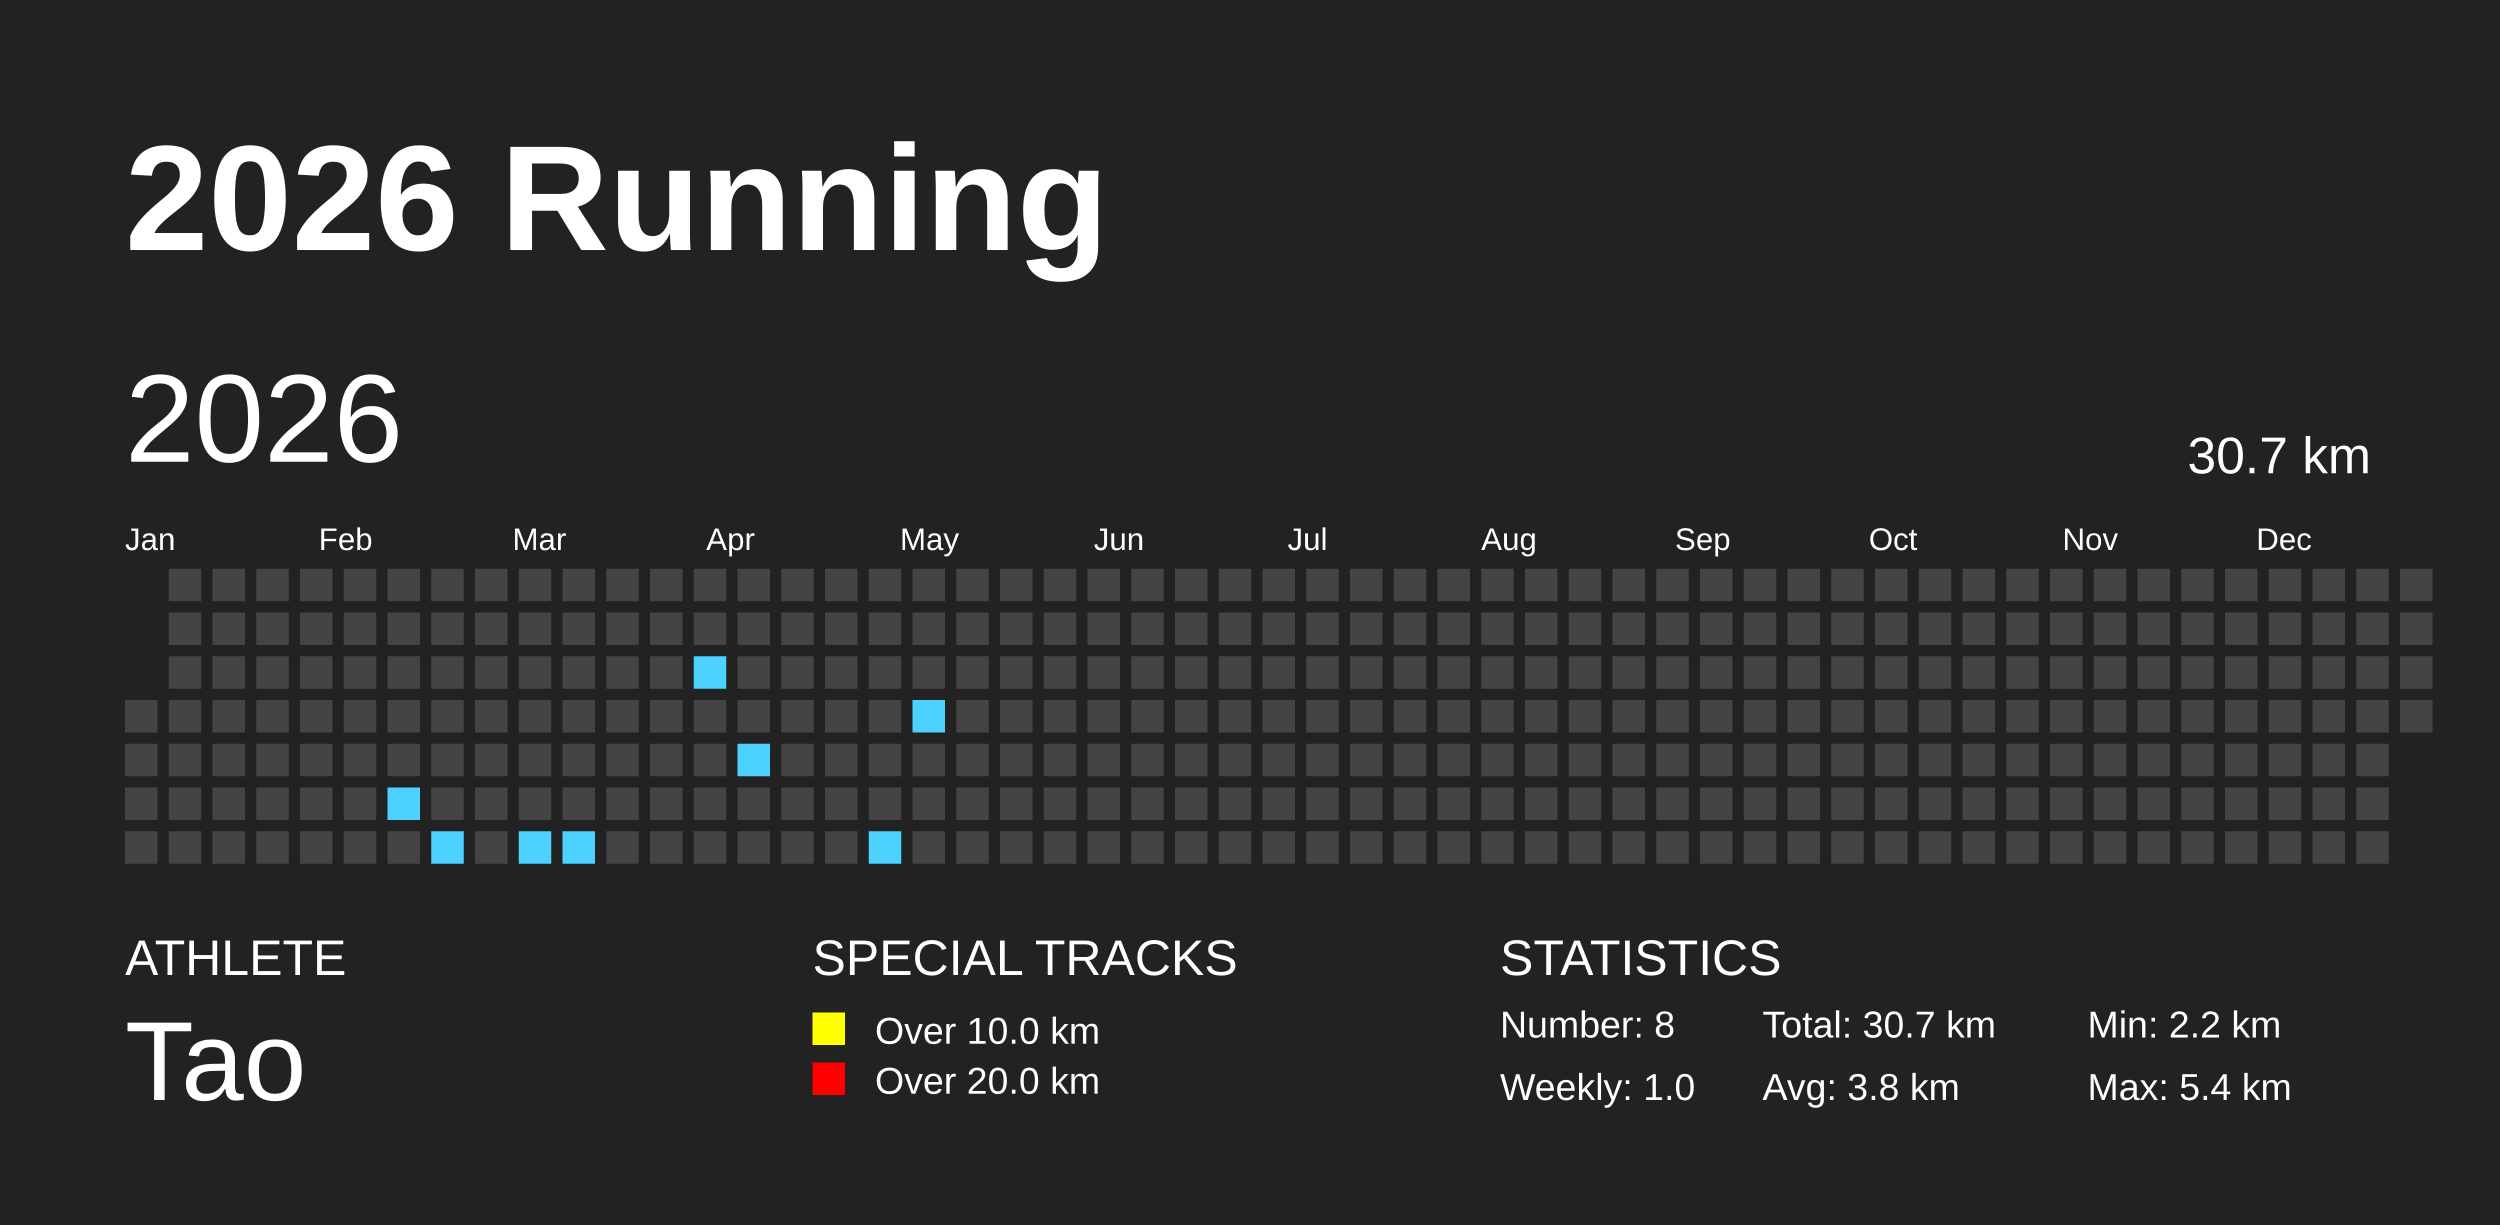
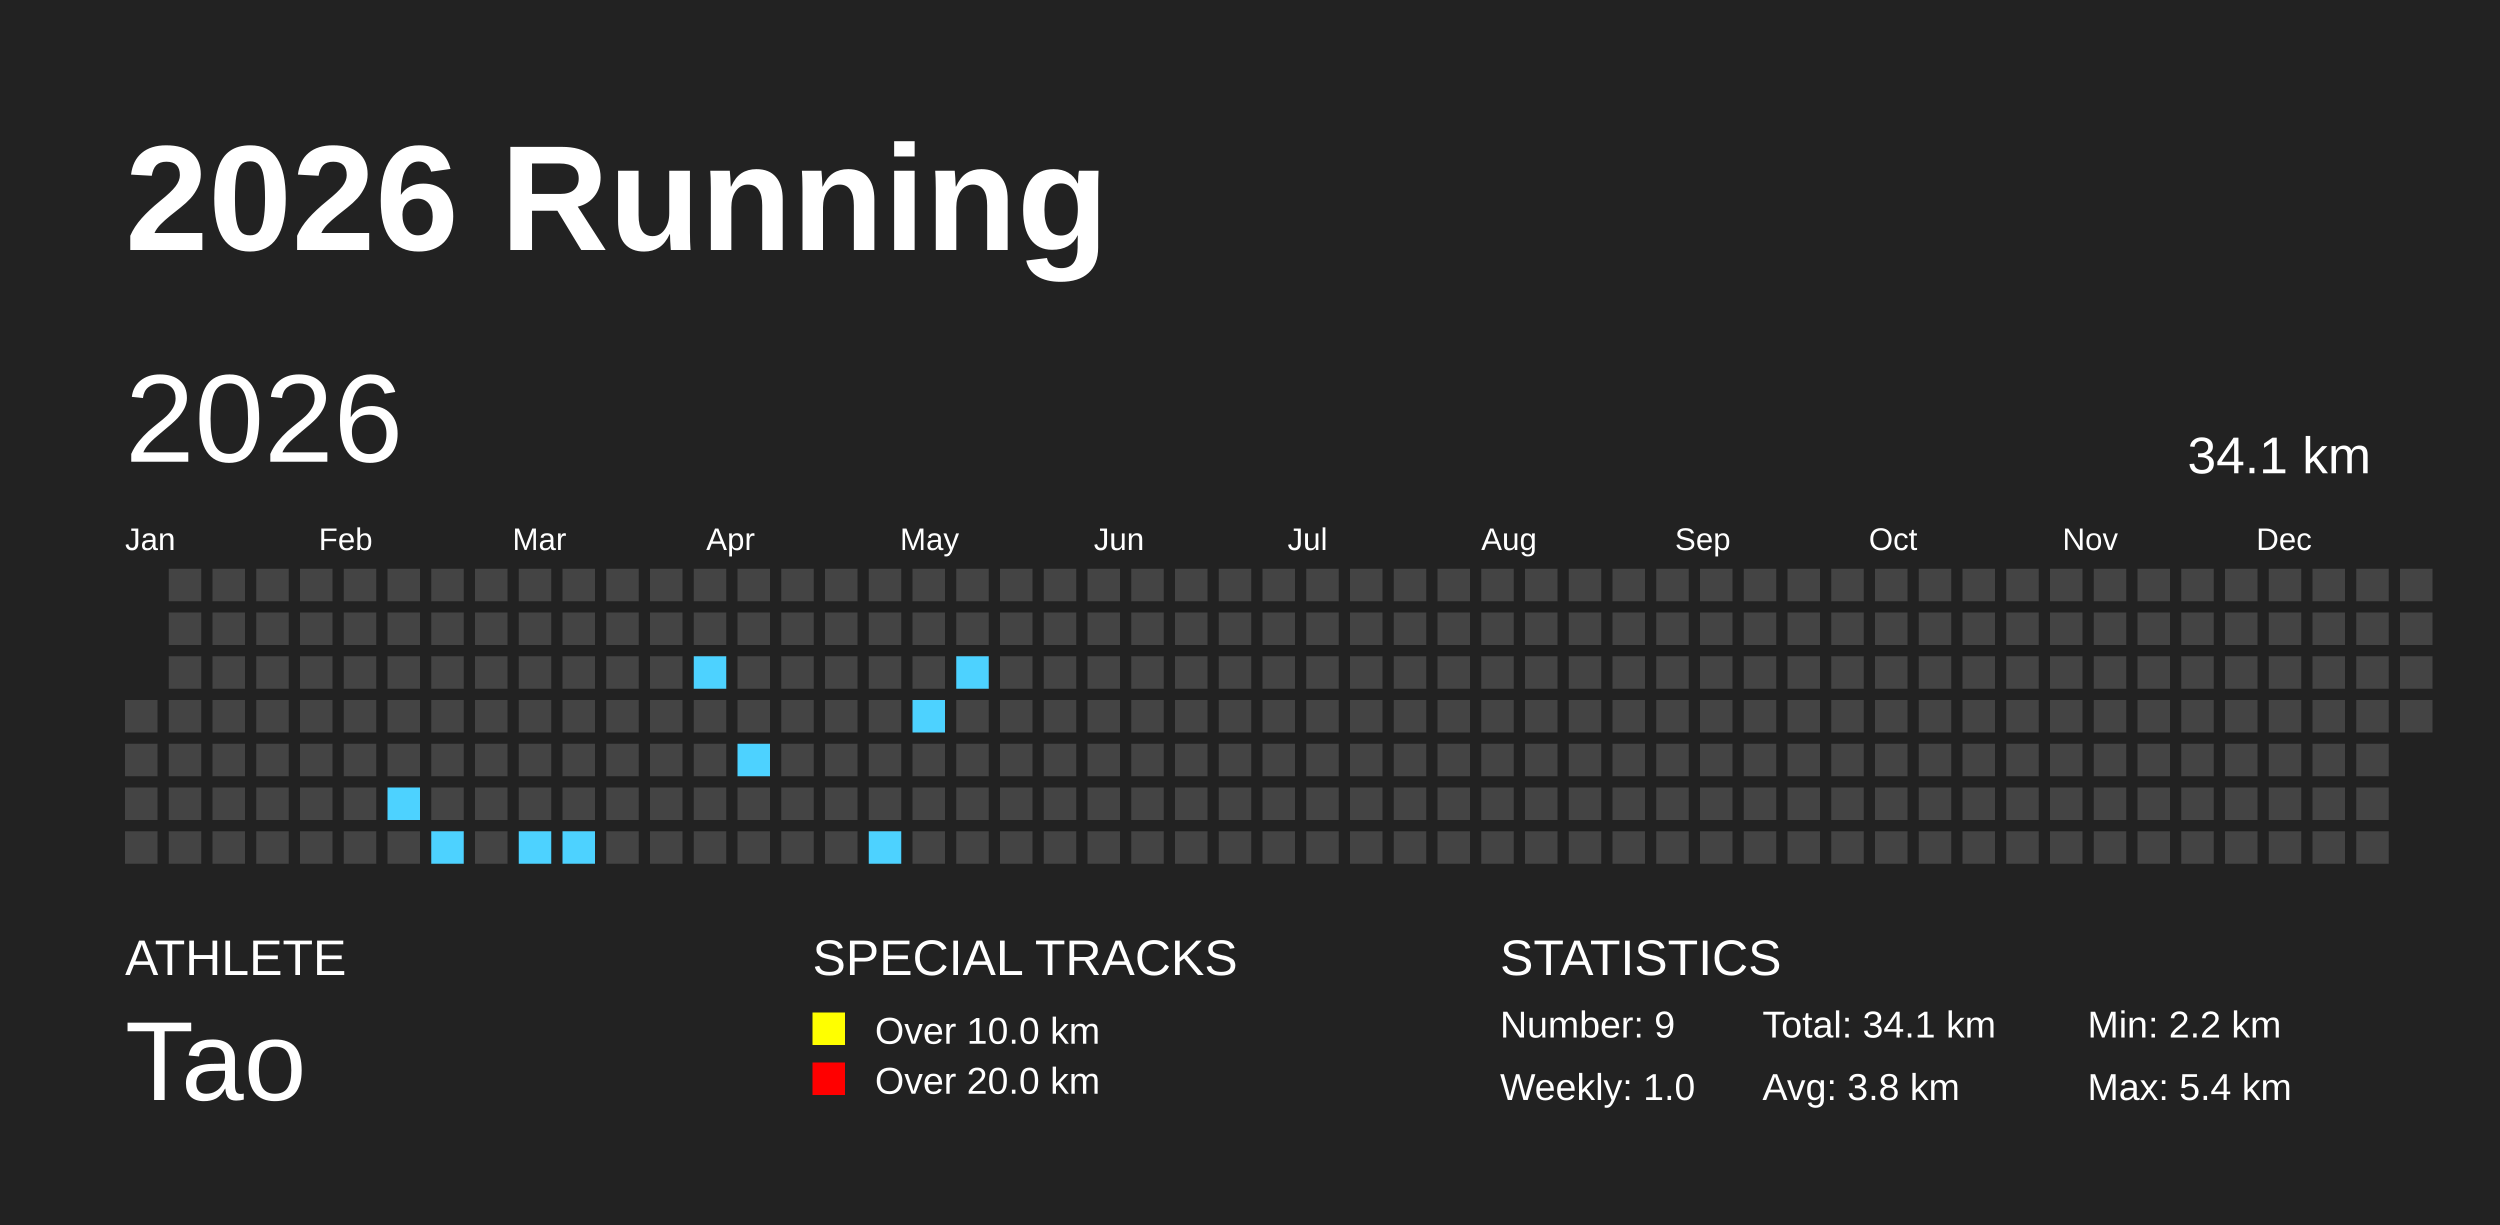
<svg xmlns="http://www.w3.org/2000/svg" baseProfile="full" height="98mm" version="1.1" viewBox="0,0,200,98" width="200mm">
  <defs />
  <rect fill="#222222" height="98" width="200" x="0" y="0" />
  <text fill="#FFFFFF" style="font-size:12px; font-family:Arial; font-weight:bold;" x="10" y="20">2026 Running</text>
  <text fill="#FFFFFF" style="font-size:4px; font-family:Arial" x="10" y="78">ATHLETE</text>
  <text fill="#FFFFFF" style="font-size:9px; font-family:Arial" x="10" y="88">Tao</text>
  <text fill="#FFFFFF" style="font-size:4px; font-family:Arial" x="65" y="78">SPECIAL TRACKS</text>
  <rect fill="yellow" height="2.6" width="2.6" x="65" y="81" />
  <text fill="#FFFFFF" style="font-size:3px; font-family:Arial" x="70" y="83.5">Over 10.0 km</text>
  <rect fill="red" height="2.6" width="2.6" x="65" y="85" />
  <text fill="#FFFFFF" style="font-size:3px; font-family:Arial" x="70" y="87.5">Over 20.0 km</text>
  <text fill="#FFFFFF" style="font-size:4px; font-family:Arial" x="120" y="78">STATISTICS</text>
-   <text fill="#FFFFFF" style="font-size:3px; font-family:Arial" x="120" y="83">Number: 8</text>
+   <text fill="#FFFFFF" style="font-size:3px; font-family:Arial" x="120" y="83">Number: 9</text>
  <text fill="#FFFFFF" style="font-size:3px; font-family:Arial" x="120" y="88">Weekly: 1.0</text>
-   <text fill="#FFFFFF" style="font-size:3px; font-family:Arial" x="141" y="83">Total: 30.7 km</text>
+   <text fill="#FFFFFF" style="font-size:3px; font-family:Arial" x="141" y="83">Total: 34.1 km</text>
  <text fill="#FFFFFF" style="font-size:3px; font-family:Arial" x="141" y="88">Avg: 3.8 km</text>
  <text fill="#FFFFFF" style="font-size:3px; font-family:Arial" x="167" y="83">Min: 2.2 km</text>
  <text fill="#FFFFFF" style="font-size:3px; font-family:Arial" x="167" y="88">Max: 5.4 km</text>
  <text dominant-baseline="hanging" fill="#FFFFFF" style="font-size:10.0px; font-family:Arial;" x="10" y="30">2026</text>
-   <text dominant-baseline="hanging" fill="#FFFFFF" style="font-size:4.125px; font-family:Arial;" x="175" y="35">30.7 km</text>
+   <text dominant-baseline="hanging" fill="#FFFFFF" style="font-size:4.125px; font-family:Arial;" x="175" y="35">34.1 km</text>
  <text fill="#FFFFFF" style="font-size:2.5px; font-family:Arial" x="10.0" y="44">Jan</text>
  <text fill="#FFFFFF" style="font-size:2.5px; font-family:Arial" x="25.5" y="44">Feb</text>
  <text fill="#FFFFFF" style="font-size:2.5px; font-family:Arial" x="41.0" y="44">Mar</text>
  <text fill="#FFFFFF" style="font-size:2.5px; font-family:Arial" x="56.5" y="44">Apr</text>
  <text fill="#FFFFFF" style="font-size:2.5px; font-family:Arial" x="72.0" y="44">May</text>
  <text fill="#FFFFFF" style="font-size:2.5px; font-family:Arial" x="87.5" y="44">Jun</text>
  <text fill="#FFFFFF" style="font-size:2.5px; font-family:Arial" x="103.0" y="44">Jul</text>
  <text fill="#FFFFFF" style="font-size:2.5px; font-family:Arial" x="118.5" y="44">Aug</text>
  <text fill="#FFFFFF" style="font-size:2.5px; font-family:Arial" x="134.0" y="44">Sep</text>
  <text fill="#FFFFFF" style="font-size:2.5px; font-family:Arial" x="149.5" y="44">Oct</text>
  <text fill="#FFFFFF" style="font-size:2.5px; font-family:Arial" x="165.0" y="44">Nov</text>
  <text fill="#FFFFFF" style="font-size:2.5px; font-family:Arial" x="180.5" y="44">Dec</text>
  <rect fill="#444444" height="2.6" width="2.6" x="10.0" y="56.0" />
  <rect fill="#444444" height="2.6" width="2.6" x="10.0" y="59.5" />
  <rect fill="#444444" height="2.6" width="2.6" x="10.0" y="63.0" />
  <rect fill="#444444" height="2.6" width="2.6" x="10.0" y="66.5" />
  <rect fill="#444444" height="2.6" width="2.6" x="13.5" y="45.5" />
  <rect fill="#444444" height="2.6" width="2.6" x="13.5" y="49.0" />
  <rect fill="#444444" height="2.6" width="2.6" x="13.5" y="52.5" />
  <rect fill="#444444" height="2.6" width="2.6" x="13.5" y="56.0" />
  <rect fill="#444444" height="2.6" width="2.6" x="13.5" y="59.5" />
  <rect fill="#444444" height="2.6" width="2.6" x="13.5" y="63.0" />
  <rect fill="#444444" height="2.6" width="2.6" x="13.5" y="66.5" />
  <rect fill="#444444" height="2.6" width="2.6" x="17.0" y="45.5" />
  <rect fill="#444444" height="2.6" width="2.6" x="17.0" y="49.0" />
  <rect fill="#444444" height="2.6" width="2.6" x="17.0" y="52.5" />
  <rect fill="#444444" height="2.6" width="2.6" x="17.0" y="56.0" />
  <rect fill="#444444" height="2.6" width="2.6" x="17.0" y="59.5" />
  <rect fill="#444444" height="2.6" width="2.6" x="17.0" y="63.0" />
  <rect fill="#444444" height="2.6" width="2.6" x="17.0" y="66.5" />
  <rect fill="#444444" height="2.6" width="2.6" x="20.5" y="45.5" />
  <rect fill="#444444" height="2.6" width="2.6" x="20.5" y="49.0" />
  <rect fill="#444444" height="2.6" width="2.6" x="20.5" y="52.5" />
  <rect fill="#444444" height="2.6" width="2.6" x="20.5" y="56.0" />
  <rect fill="#444444" height="2.6" width="2.6" x="20.5" y="59.5" />
  <rect fill="#444444" height="2.6" width="2.6" x="20.5" y="63.0" />
  <rect fill="#444444" height="2.6" width="2.6" x="20.5" y="66.5" />
  <rect fill="#444444" height="2.6" width="2.6" x="24.0" y="45.5" />
  <rect fill="#444444" height="2.6" width="2.6" x="24.0" y="49.0" />
  <rect fill="#444444" height="2.6" width="2.6" x="24.0" y="52.5" />
  <rect fill="#444444" height="2.6" width="2.6" x="24.0" y="56.0" />
  <rect fill="#444444" height="2.6" width="2.6" x="24.0" y="59.5" />
  <rect fill="#444444" height="2.6" width="2.6" x="24.0" y="63.0" />
  <rect fill="#444444" height="2.6" width="2.6" x="24.0" y="66.5" />
  <rect fill="#444444" height="2.6" width="2.6" x="27.5" y="45.5" />
  <rect fill="#444444" height="2.6" width="2.6" x="27.5" y="49.0" />
  <rect fill="#444444" height="2.6" width="2.6" x="27.5" y="52.5" />
  <rect fill="#444444" height="2.6" width="2.6" x="27.5" y="56.0" />
  <rect fill="#444444" height="2.6" width="2.6" x="27.5" y="59.5" />
  <rect fill="#444444" height="2.6" width="2.6" x="27.5" y="63.0" />
  <rect fill="#444444" height="2.6" width="2.6" x="27.5" y="66.5" />
  <rect fill="#444444" height="2.6" width="2.6" x="31.0" y="45.5" />
  <rect fill="#444444" height="2.6" width="2.6" x="31.0" y="49.0" />
  <rect fill="#444444" height="2.6" width="2.6" x="31.0" y="52.5" />
  <rect fill="#444444" height="2.6" width="2.6" x="31.0" y="56.0" />
  <rect fill="#444444" height="2.6" width="2.6" x="31.0" y="59.5" />
  <rect fill="#4DD2FF" height="2.6" width="2.6" x="31.0" y="63.0" />
  <rect fill="#444444" height="2.6" width="2.6" x="31.0" y="66.5" />
  <rect fill="#444444" height="2.6" width="2.6" x="34.5" y="45.5" />
  <rect fill="#444444" height="2.6" width="2.6" x="34.5" y="49.0" />
  <rect fill="#444444" height="2.6" width="2.6" x="34.5" y="52.5" />
  <rect fill="#444444" height="2.6" width="2.6" x="34.5" y="56.0" />
  <rect fill="#444444" height="2.6" width="2.6" x="34.5" y="59.5" />
  <rect fill="#444444" height="2.6" width="2.6" x="34.5" y="63.0" />
  <rect fill="#4DD2FF" height="2.6" width="2.6" x="34.5" y="66.5" />
  <rect fill="#444444" height="2.6" width="2.6" x="38.0" y="45.5" />
  <rect fill="#444444" height="2.6" width="2.6" x="38.0" y="49.0" />
  <rect fill="#444444" height="2.6" width="2.6" x="38.0" y="52.5" />
  <rect fill="#444444" height="2.6" width="2.6" x="38.0" y="56.0" />
  <rect fill="#444444" height="2.6" width="2.6" x="38.0" y="59.5" />
  <rect fill="#444444" height="2.6" width="2.6" x="38.0" y="63.0" />
  <rect fill="#444444" height="2.6" width="2.6" x="38.0" y="66.5" />
  <rect fill="#444444" height="2.6" width="2.6" x="41.5" y="45.5" />
  <rect fill="#444444" height="2.6" width="2.6" x="41.5" y="49.0" />
  <rect fill="#444444" height="2.6" width="2.6" x="41.5" y="52.5" />
  <rect fill="#444444" height="2.6" width="2.6" x="41.5" y="56.0" />
  <rect fill="#444444" height="2.6" width="2.6" x="41.5" y="59.5" />
  <rect fill="#444444" height="2.6" width="2.6" x="41.5" y="63.0" />
  <rect fill="#4DD2FF" height="2.6" width="2.6" x="41.5" y="66.5" />
  <rect fill="#444444" height="2.6" width="2.6" x="45.0" y="45.5" />
  <rect fill="#444444" height="2.6" width="2.6" x="45.0" y="49.0" />
  <rect fill="#444444" height="2.6" width="2.6" x="45.0" y="52.5" />
  <rect fill="#444444" height="2.6" width="2.6" x="45.0" y="56.0" />
  <rect fill="#444444" height="2.6" width="2.6" x="45.0" y="59.5" />
  <rect fill="#444444" height="2.6" width="2.6" x="45.0" y="63.0" />
  <rect fill="#4DD2FF" height="2.6" width="2.6" x="45.0" y="66.5" />
  <rect fill="#444444" height="2.6" width="2.6" x="48.5" y="45.5" />
  <rect fill="#444444" height="2.6" width="2.6" x="48.5" y="49.0" />
  <rect fill="#444444" height="2.6" width="2.6" x="48.5" y="52.5" />
  <rect fill="#444444" height="2.6" width="2.6" x="48.5" y="56.0" />
  <rect fill="#444444" height="2.6" width="2.6" x="48.5" y="59.5" />
  <rect fill="#444444" height="2.6" width="2.6" x="48.5" y="63.0" />
  <rect fill="#444444" height="2.6" width="2.6" x="48.5" y="66.5" />
  <rect fill="#444444" height="2.6" width="2.6" x="52.0" y="45.5" />
  <rect fill="#444444" height="2.6" width="2.6" x="52.0" y="49.0" />
  <rect fill="#444444" height="2.6" width="2.6" x="52.0" y="52.5" />
  <rect fill="#444444" height="2.6" width="2.6" x="52.0" y="56.0" />
  <rect fill="#444444" height="2.6" width="2.6" x="52.0" y="59.5" />
  <rect fill="#444444" height="2.6" width="2.6" x="52.0" y="63.0" />
  <rect fill="#444444" height="2.6" width="2.6" x="52.0" y="66.5" />
  <rect fill="#444444" height="2.6" width="2.6" x="55.5" y="45.5" />
  <rect fill="#444444" height="2.6" width="2.6" x="55.5" y="49.0" />
  <rect fill="#4DD2FF" height="2.6" width="2.6" x="55.5" y="52.5" />
  <rect fill="#444444" height="2.6" width="2.6" x="55.5" y="56.0" />
  <rect fill="#444444" height="2.6" width="2.6" x="55.5" y="59.5" />
  <rect fill="#444444" height="2.6" width="2.6" x="55.5" y="63.0" />
  <rect fill="#444444" height="2.6" width="2.6" x="55.5" y="66.5" />
  <rect fill="#444444" height="2.6" width="2.6" x="59.0" y="45.5" />
  <rect fill="#444444" height="2.6" width="2.6" x="59.0" y="49.0" />
  <rect fill="#444444" height="2.6" width="2.6" x="59.0" y="52.5" />
  <rect fill="#444444" height="2.6" width="2.6" x="59.0" y="56.0" />
  <rect fill="#4DD2FF" height="2.6" width="2.6" x="59.0" y="59.5" />
  <rect fill="#444444" height="2.6" width="2.6" x="59.0" y="63.0" />
  <rect fill="#444444" height="2.6" width="2.6" x="59.0" y="66.5" />
  <rect fill="#444444" height="2.6" width="2.6" x="62.5" y="45.5" />
  <rect fill="#444444" height="2.6" width="2.6" x="62.5" y="49.0" />
  <rect fill="#444444" height="2.6" width="2.6" x="62.5" y="52.5" />
  <rect fill="#444444" height="2.6" width="2.6" x="62.5" y="56.0" />
  <rect fill="#444444" height="2.6" width="2.6" x="62.5" y="59.5" />
  <rect fill="#444444" height="2.6" width="2.6" x="62.5" y="63.0" />
  <rect fill="#444444" height="2.6" width="2.6" x="62.5" y="66.5" />
  <rect fill="#444444" height="2.6" width="2.6" x="66.0" y="45.5" />
  <rect fill="#444444" height="2.6" width="2.6" x="66.0" y="49.0" />
  <rect fill="#444444" height="2.6" width="2.6" x="66.0" y="52.5" />
  <rect fill="#444444" height="2.6" width="2.6" x="66.0" y="56.0" />
  <rect fill="#444444" height="2.6" width="2.6" x="66.0" y="59.5" />
  <rect fill="#444444" height="2.6" width="2.6" x="66.0" y="63.0" />
  <rect fill="#444444" height="2.6" width="2.6" x="66.0" y="66.5" />
  <rect fill="#444444" height="2.6" width="2.6" x="69.5" y="45.5" />
  <rect fill="#444444" height="2.6" width="2.6" x="69.5" y="49.0" />
  <rect fill="#444444" height="2.6" width="2.6" x="69.5" y="52.5" />
  <rect fill="#444444" height="2.6" width="2.6" x="69.5" y="56.0" />
  <rect fill="#444444" height="2.6" width="2.6" x="69.5" y="59.5" />
  <rect fill="#444444" height="2.6" width="2.6" x="69.5" y="63.0" />
  <rect fill="#4DD2FF" height="2.6" width="2.6" x="69.5" y="66.5" />
  <rect fill="#444444" height="2.6" width="2.6" x="73.0" y="45.5" />
  <rect fill="#444444" height="2.6" width="2.6" x="73.0" y="49.0" />
  <rect fill="#444444" height="2.6" width="2.6" x="73.0" y="52.5" />
  <rect fill="#4DD2FF" height="2.6" width="2.6" x="73.0" y="56.0" />
  <rect fill="#444444" height="2.6" width="2.6" x="73.0" y="59.5" />
  <rect fill="#444444" height="2.6" width="2.6" x="73.0" y="63.0" />
  <rect fill="#444444" height="2.6" width="2.6" x="73.0" y="66.5" />
  <rect fill="#444444" height="2.6" width="2.6" x="76.5" y="45.5" />
  <rect fill="#444444" height="2.6" width="2.6" x="76.5" y="49.0" />
-   <rect fill="#444444" height="2.6" width="2.6" x="76.5" y="52.5" />
+   <rect fill="#4DD2FF" height="2.6" width="2.6" x="76.5" y="52.5" />
  <rect fill="#444444" height="2.6" width="2.6" x="76.5" y="56.0" />
  <rect fill="#444444" height="2.6" width="2.6" x="76.5" y="59.5" />
  <rect fill="#444444" height="2.6" width="2.6" x="76.5" y="63.0" />
  <rect fill="#444444" height="2.6" width="2.6" x="76.5" y="66.5" />
  <rect fill="#444444" height="2.6" width="2.6" x="80.0" y="45.5" />
  <rect fill="#444444" height="2.6" width="2.6" x="80.0" y="49.0" />
  <rect fill="#444444" height="2.6" width="2.6" x="80.0" y="52.5" />
  <rect fill="#444444" height="2.6" width="2.6" x="80.0" y="56.0" />
  <rect fill="#444444" height="2.6" width="2.6" x="80.0" y="59.5" />
  <rect fill="#444444" height="2.6" width="2.6" x="80.0" y="63.0" />
  <rect fill="#444444" height="2.6" width="2.6" x="80.0" y="66.5" />
  <rect fill="#444444" height="2.6" width="2.6" x="83.5" y="45.5" />
  <rect fill="#444444" height="2.6" width="2.6" x="83.5" y="49.0" />
  <rect fill="#444444" height="2.6" width="2.6" x="83.5" y="52.5" />
  <rect fill="#444444" height="2.6" width="2.6" x="83.5" y="56.0" />
  <rect fill="#444444" height="2.6" width="2.6" x="83.5" y="59.5" />
  <rect fill="#444444" height="2.6" width="2.6" x="83.5" y="63.0" />
  <rect fill="#444444" height="2.6" width="2.6" x="83.5" y="66.5" />
  <rect fill="#444444" height="2.6" width="2.6" x="87.0" y="45.5" />
  <rect fill="#444444" height="2.6" width="2.6" x="87.0" y="49.0" />
  <rect fill="#444444" height="2.6" width="2.6" x="87.0" y="52.5" />
  <rect fill="#444444" height="2.6" width="2.6" x="87.0" y="56.0" />
  <rect fill="#444444" height="2.6" width="2.6" x="87.0" y="59.5" />
  <rect fill="#444444" height="2.6" width="2.6" x="87.0" y="63.0" />
  <rect fill="#444444" height="2.6" width="2.6" x="87.0" y="66.5" />
  <rect fill="#444444" height="2.6" width="2.6" x="90.5" y="45.5" />
  <rect fill="#444444" height="2.6" width="2.6" x="90.5" y="49.0" />
  <rect fill="#444444" height="2.6" width="2.6" x="90.5" y="52.5" />
  <rect fill="#444444" height="2.6" width="2.6" x="90.5" y="56.0" />
  <rect fill="#444444" height="2.6" width="2.6" x="90.5" y="59.5" />
  <rect fill="#444444" height="2.6" width="2.6" x="90.5" y="63.0" />
  <rect fill="#444444" height="2.6" width="2.6" x="90.5" y="66.5" />
  <rect fill="#444444" height="2.6" width="2.6" x="94.0" y="45.5" />
  <rect fill="#444444" height="2.6" width="2.6" x="94.0" y="49.0" />
  <rect fill="#444444" height="2.6" width="2.6" x="94.0" y="52.5" />
  <rect fill="#444444" height="2.6" width="2.6" x="94.0" y="56.0" />
  <rect fill="#444444" height="2.6" width="2.6" x="94.0" y="59.5" />
  <rect fill="#444444" height="2.6" width="2.6" x="94.0" y="63.0" />
  <rect fill="#444444" height="2.6" width="2.6" x="94.0" y="66.5" />
  <rect fill="#444444" height="2.6" width="2.6" x="97.5" y="45.5" />
  <rect fill="#444444" height="2.6" width="2.6" x="97.5" y="49.0" />
  <rect fill="#444444" height="2.6" width="2.6" x="97.5" y="52.5" />
  <rect fill="#444444" height="2.6" width="2.6" x="97.5" y="56.0" />
  <rect fill="#444444" height="2.6" width="2.6" x="97.5" y="59.5" />
  <rect fill="#444444" height="2.6" width="2.6" x="97.5" y="63.0" />
  <rect fill="#444444" height="2.6" width="2.6" x="97.5" y="66.5" />
  <rect fill="#444444" height="2.6" width="2.6" x="101.0" y="45.5" />
  <rect fill="#444444" height="2.6" width="2.6" x="101.0" y="49.0" />
  <rect fill="#444444" height="2.6" width="2.6" x="101.0" y="52.5" />
  <rect fill="#444444" height="2.6" width="2.6" x="101.0" y="56.0" />
  <rect fill="#444444" height="2.6" width="2.6" x="101.0" y="59.5" />
  <rect fill="#444444" height="2.6" width="2.6" x="101.0" y="63.0" />
  <rect fill="#444444" height="2.6" width="2.6" x="101.0" y="66.5" />
  <rect fill="#444444" height="2.6" width="2.6" x="104.5" y="45.5" />
  <rect fill="#444444" height="2.6" width="2.6" x="104.5" y="49.0" />
  <rect fill="#444444" height="2.6" width="2.6" x="104.5" y="52.5" />
  <rect fill="#444444" height="2.6" width="2.6" x="104.5" y="56.0" />
  <rect fill="#444444" height="2.6" width="2.6" x="104.5" y="59.5" />
  <rect fill="#444444" height="2.6" width="2.6" x="104.5" y="63.0" />
  <rect fill="#444444" height="2.6" width="2.6" x="104.5" y="66.5" />
  <rect fill="#444444" height="2.6" width="2.6" x="108.0" y="45.5" />
  <rect fill="#444444" height="2.6" width="2.6" x="108.0" y="49.0" />
  <rect fill="#444444" height="2.6" width="2.6" x="108.0" y="52.5" />
  <rect fill="#444444" height="2.6" width="2.6" x="108.0" y="56.0" />
  <rect fill="#444444" height="2.6" width="2.6" x="108.0" y="59.5" />
  <rect fill="#444444" height="2.6" width="2.6" x="108.0" y="63.0" />
  <rect fill="#444444" height="2.6" width="2.6" x="108.0" y="66.5" />
  <rect fill="#444444" height="2.6" width="2.6" x="111.5" y="45.5" />
  <rect fill="#444444" height="2.6" width="2.6" x="111.5" y="49.0" />
  <rect fill="#444444" height="2.6" width="2.6" x="111.5" y="52.5" />
  <rect fill="#444444" height="2.6" width="2.6" x="111.5" y="56.0" />
  <rect fill="#444444" height="2.6" width="2.6" x="111.5" y="59.5" />
  <rect fill="#444444" height="2.6" width="2.6" x="111.5" y="63.0" />
  <rect fill="#444444" height="2.6" width="2.6" x="111.5" y="66.5" />
  <rect fill="#444444" height="2.6" width="2.6" x="115.0" y="45.5" />
  <rect fill="#444444" height="2.6" width="2.6" x="115.0" y="49.0" />
  <rect fill="#444444" height="2.6" width="2.6" x="115.0" y="52.5" />
  <rect fill="#444444" height="2.6" width="2.6" x="115.0" y="56.0" />
  <rect fill="#444444" height="2.6" width="2.6" x="115.0" y="59.5" />
  <rect fill="#444444" height="2.6" width="2.6" x="115.0" y="63.0" />
  <rect fill="#444444" height="2.6" width="2.6" x="115.0" y="66.5" />
  <rect fill="#444444" height="2.6" width="2.6" x="118.5" y="45.5" />
  <rect fill="#444444" height="2.6" width="2.6" x="118.5" y="49.0" />
  <rect fill="#444444" height="2.6" width="2.6" x="118.5" y="52.5" />
  <rect fill="#444444" height="2.6" width="2.6" x="118.5" y="56.0" />
  <rect fill="#444444" height="2.6" width="2.6" x="118.5" y="59.5" />
  <rect fill="#444444" height="2.6" width="2.6" x="118.5" y="63.0" />
  <rect fill="#444444" height="2.6" width="2.6" x="118.5" y="66.5" />
  <rect fill="#444444" height="2.6" width="2.6" x="122.0" y="45.5" />
  <rect fill="#444444" height="2.6" width="2.6" x="122.0" y="49.0" />
  <rect fill="#444444" height="2.6" width="2.6" x="122.0" y="52.5" />
  <rect fill="#444444" height="2.6" width="2.6" x="122.0" y="56.0" />
  <rect fill="#444444" height="2.6" width="2.6" x="122.0" y="59.5" />
  <rect fill="#444444" height="2.6" width="2.6" x="122.0" y="63.0" />
  <rect fill="#444444" height="2.6" width="2.6" x="122.0" y="66.5" />
  <rect fill="#444444" height="2.6" width="2.6" x="125.5" y="45.5" />
  <rect fill="#444444" height="2.6" width="2.6" x="125.5" y="49.0" />
  <rect fill="#444444" height="2.6" width="2.6" x="125.5" y="52.5" />
  <rect fill="#444444" height="2.6" width="2.6" x="125.5" y="56.0" />
  <rect fill="#444444" height="2.6" width="2.6" x="125.5" y="59.5" />
  <rect fill="#444444" height="2.6" width="2.6" x="125.5" y="63.0" />
  <rect fill="#444444" height="2.6" width="2.6" x="125.5" y="66.5" />
  <rect fill="#444444" height="2.6" width="2.6" x="129.0" y="45.5" />
  <rect fill="#444444" height="2.6" width="2.6" x="129.0" y="49.0" />
  <rect fill="#444444" height="2.6" width="2.6" x="129.0" y="52.5" />
  <rect fill="#444444" height="2.6" width="2.6" x="129.0" y="56.0" />
  <rect fill="#444444" height="2.6" width="2.6" x="129.0" y="59.5" />
  <rect fill="#444444" height="2.6" width="2.6" x="129.0" y="63.0" />
  <rect fill="#444444" height="2.6" width="2.6" x="129.0" y="66.5" />
  <rect fill="#444444" height="2.6" width="2.6" x="132.5" y="45.5" />
  <rect fill="#444444" height="2.6" width="2.6" x="132.5" y="49.0" />
  <rect fill="#444444" height="2.6" width="2.6" x="132.5" y="52.5" />
  <rect fill="#444444" height="2.6" width="2.6" x="132.5" y="56.0" />
  <rect fill="#444444" height="2.6" width="2.6" x="132.5" y="59.5" />
  <rect fill="#444444" height="2.6" width="2.6" x="132.5" y="63.0" />
  <rect fill="#444444" height="2.6" width="2.6" x="132.5" y="66.5" />
  <rect fill="#444444" height="2.6" width="2.6" x="136.0" y="45.5" />
  <rect fill="#444444" height="2.6" width="2.6" x="136.0" y="49.0" />
  <rect fill="#444444" height="2.6" width="2.6" x="136.0" y="52.5" />
  <rect fill="#444444" height="2.6" width="2.6" x="136.0" y="56.0" />
  <rect fill="#444444" height="2.6" width="2.6" x="136.0" y="59.5" />
  <rect fill="#444444" height="2.6" width="2.6" x="136.0" y="63.0" />
  <rect fill="#444444" height="2.6" width="2.6" x="136.0" y="66.5" />
  <rect fill="#444444" height="2.6" width="2.6" x="139.5" y="45.5" />
  <rect fill="#444444" height="2.6" width="2.6" x="139.5" y="49.0" />
  <rect fill="#444444" height="2.6" width="2.6" x="139.5" y="52.5" />
  <rect fill="#444444" height="2.6" width="2.6" x="139.5" y="56.0" />
  <rect fill="#444444" height="2.6" width="2.6" x="139.5" y="59.5" />
  <rect fill="#444444" height="2.6" width="2.6" x="139.5" y="63.0" />
  <rect fill="#444444" height="2.6" width="2.6" x="139.5" y="66.5" />
  <rect fill="#444444" height="2.6" width="2.6" x="143.0" y="45.5" />
  <rect fill="#444444" height="2.6" width="2.6" x="143.0" y="49.0" />
  <rect fill="#444444" height="2.6" width="2.6" x="143.0" y="52.5" />
  <rect fill="#444444" height="2.6" width="2.6" x="143.0" y="56.0" />
  <rect fill="#444444" height="2.6" width="2.6" x="143.0" y="59.5" />
  <rect fill="#444444" height="2.6" width="2.6" x="143.0" y="63.0" />
  <rect fill="#444444" height="2.6" width="2.6" x="143.0" y="66.5" />
  <rect fill="#444444" height="2.6" width="2.6" x="146.5" y="45.5" />
  <rect fill="#444444" height="2.6" width="2.6" x="146.5" y="49.0" />
  <rect fill="#444444" height="2.6" width="2.6" x="146.5" y="52.5" />
  <rect fill="#444444" height="2.6" width="2.6" x="146.5" y="56.0" />
  <rect fill="#444444" height="2.6" width="2.6" x="146.5" y="59.5" />
  <rect fill="#444444" height="2.6" width="2.6" x="146.5" y="63.0" />
  <rect fill="#444444" height="2.6" width="2.6" x="146.5" y="66.5" />
  <rect fill="#444444" height="2.6" width="2.6" x="150.0" y="45.5" />
  <rect fill="#444444" height="2.6" width="2.6" x="150.0" y="49.0" />
  <rect fill="#444444" height="2.6" width="2.6" x="150.0" y="52.5" />
  <rect fill="#444444" height="2.6" width="2.6" x="150.0" y="56.0" />
  <rect fill="#444444" height="2.6" width="2.6" x="150.0" y="59.5" />
  <rect fill="#444444" height="2.6" width="2.6" x="150.0" y="63.0" />
  <rect fill="#444444" height="2.6" width="2.6" x="150.0" y="66.5" />
  <rect fill="#444444" height="2.6" width="2.6" x="153.5" y="45.5" />
  <rect fill="#444444" height="2.6" width="2.6" x="153.5" y="49.0" />
  <rect fill="#444444" height="2.6" width="2.6" x="153.5" y="52.5" />
  <rect fill="#444444" height="2.6" width="2.6" x="153.5" y="56.0" />
  <rect fill="#444444" height="2.6" width="2.6" x="153.5" y="59.5" />
  <rect fill="#444444" height="2.6" width="2.6" x="153.5" y="63.0" />
  <rect fill="#444444" height="2.6" width="2.6" x="153.5" y="66.5" />
  <rect fill="#444444" height="2.6" width="2.6" x="157.0" y="45.5" />
  <rect fill="#444444" height="2.6" width="2.6" x="157.0" y="49.0" />
  <rect fill="#444444" height="2.6" width="2.6" x="157.0" y="52.5" />
  <rect fill="#444444" height="2.6" width="2.6" x="157.0" y="56.0" />
  <rect fill="#444444" height="2.6" width="2.6" x="157.0" y="59.5" />
  <rect fill="#444444" height="2.6" width="2.6" x="157.0" y="63.0" />
  <rect fill="#444444" height="2.6" width="2.6" x="157.0" y="66.5" />
  <rect fill="#444444" height="2.6" width="2.6" x="160.5" y="45.5" />
  <rect fill="#444444" height="2.6" width="2.6" x="160.5" y="49.0" />
  <rect fill="#444444" height="2.6" width="2.6" x="160.5" y="52.5" />
  <rect fill="#444444" height="2.6" width="2.6" x="160.5" y="56.0" />
  <rect fill="#444444" height="2.6" width="2.6" x="160.5" y="59.5" />
  <rect fill="#444444" height="2.6" width="2.6" x="160.5" y="63.0" />
  <rect fill="#444444" height="2.6" width="2.6" x="160.5" y="66.5" />
  <rect fill="#444444" height="2.6" width="2.6" x="164.0" y="45.5" />
  <rect fill="#444444" height="2.6" width="2.6" x="164.0" y="49.0" />
  <rect fill="#444444" height="2.6" width="2.6" x="164.0" y="52.5" />
  <rect fill="#444444" height="2.6" width="2.6" x="164.0" y="56.0" />
  <rect fill="#444444" height="2.6" width="2.6" x="164.0" y="59.5" />
  <rect fill="#444444" height="2.6" width="2.6" x="164.0" y="63.0" />
  <rect fill="#444444" height="2.6" width="2.6" x="164.0" y="66.5" />
  <rect fill="#444444" height="2.6" width="2.6" x="167.5" y="45.5" />
  <rect fill="#444444" height="2.6" width="2.6" x="167.5" y="49.0" />
  <rect fill="#444444" height="2.6" width="2.6" x="167.5" y="52.5" />
  <rect fill="#444444" height="2.6" width="2.6" x="167.5" y="56.0" />
  <rect fill="#444444" height="2.6" width="2.6" x="167.5" y="59.5" />
  <rect fill="#444444" height="2.6" width="2.6" x="167.5" y="63.0" />
  <rect fill="#444444" height="2.6" width="2.6" x="167.5" y="66.5" />
  <rect fill="#444444" height="2.6" width="2.6" x="171.0" y="45.5" />
  <rect fill="#444444" height="2.6" width="2.6" x="171.0" y="49.0" />
  <rect fill="#444444" height="2.6" width="2.6" x="171.0" y="52.5" />
  <rect fill="#444444" height="2.6" width="2.6" x="171.0" y="56.0" />
  <rect fill="#444444" height="2.6" width="2.6" x="171.0" y="59.5" />
  <rect fill="#444444" height="2.6" width="2.6" x="171.0" y="63.0" />
  <rect fill="#444444" height="2.6" width="2.6" x="171.0" y="66.5" />
  <rect fill="#444444" height="2.6" width="2.6" x="174.5" y="45.5" />
  <rect fill="#444444" height="2.6" width="2.6" x="174.5" y="49.0" />
  <rect fill="#444444" height="2.6" width="2.6" x="174.5" y="52.5" />
  <rect fill="#444444" height="2.6" width="2.6" x="174.5" y="56.0" />
  <rect fill="#444444" height="2.6" width="2.6" x="174.5" y="59.5" />
  <rect fill="#444444" height="2.6" width="2.6" x="174.5" y="63.0" />
  <rect fill="#444444" height="2.6" width="2.6" x="174.5" y="66.5" />
  <rect fill="#444444" height="2.6" width="2.6" x="178.0" y="45.5" />
  <rect fill="#444444" height="2.6" width="2.6" x="178.0" y="49.0" />
  <rect fill="#444444" height="2.6" width="2.6" x="178.0" y="52.5" />
  <rect fill="#444444" height="2.6" width="2.6" x="178.0" y="56.0" />
  <rect fill="#444444" height="2.6" width="2.6" x="178.0" y="59.5" />
  <rect fill="#444444" height="2.6" width="2.6" x="178.0" y="63.0" />
  <rect fill="#444444" height="2.6" width="2.6" x="178.0" y="66.5" />
  <rect fill="#444444" height="2.6" width="2.6" x="181.5" y="45.5" />
  <rect fill="#444444" height="2.6" width="2.6" x="181.5" y="49.0" />
  <rect fill="#444444" height="2.6" width="2.6" x="181.5" y="52.5" />
  <rect fill="#444444" height="2.6" width="2.6" x="181.5" y="56.0" />
  <rect fill="#444444" height="2.6" width="2.6" x="181.5" y="59.5" />
  <rect fill="#444444" height="2.6" width="2.6" x="181.5" y="63.0" />
  <rect fill="#444444" height="2.6" width="2.6" x="181.5" y="66.5" />
  <rect fill="#444444" height="2.6" width="2.6" x="185.0" y="45.5" />
  <rect fill="#444444" height="2.6" width="2.6" x="185.0" y="49.0" />
  <rect fill="#444444" height="2.6" width="2.6" x="185.0" y="52.5" />
  <rect fill="#444444" height="2.6" width="2.6" x="185.0" y="56.0" />
  <rect fill="#444444" height="2.6" width="2.6" x="185.0" y="59.5" />
  <rect fill="#444444" height="2.6" width="2.6" x="185.0" y="63.0" />
  <rect fill="#444444" height="2.6" width="2.6" x="185.0" y="66.5" />
  <rect fill="#444444" height="2.6" width="2.6" x="188.5" y="45.5" />
  <rect fill="#444444" height="2.6" width="2.6" x="188.5" y="49.0" />
  <rect fill="#444444" height="2.6" width="2.6" x="188.5" y="52.5" />
  <rect fill="#444444" height="2.6" width="2.6" x="188.5" y="56.0" />
  <rect fill="#444444" height="2.6" width="2.6" x="188.5" y="59.5" />
  <rect fill="#444444" height="2.6" width="2.6" x="188.5" y="63.0" />
  <rect fill="#444444" height="2.6" width="2.6" x="188.5" y="66.5" />
  <rect fill="#444444" height="2.6" width="2.6" x="192.0" y="45.5" />
  <rect fill="#444444" height="2.6" width="2.6" x="192.0" y="49.0" />
  <rect fill="#444444" height="2.6" width="2.6" x="192.0" y="52.5" />
  <rect fill="#444444" height="2.6" width="2.6" x="192.0" y="56.0" />
</svg>
